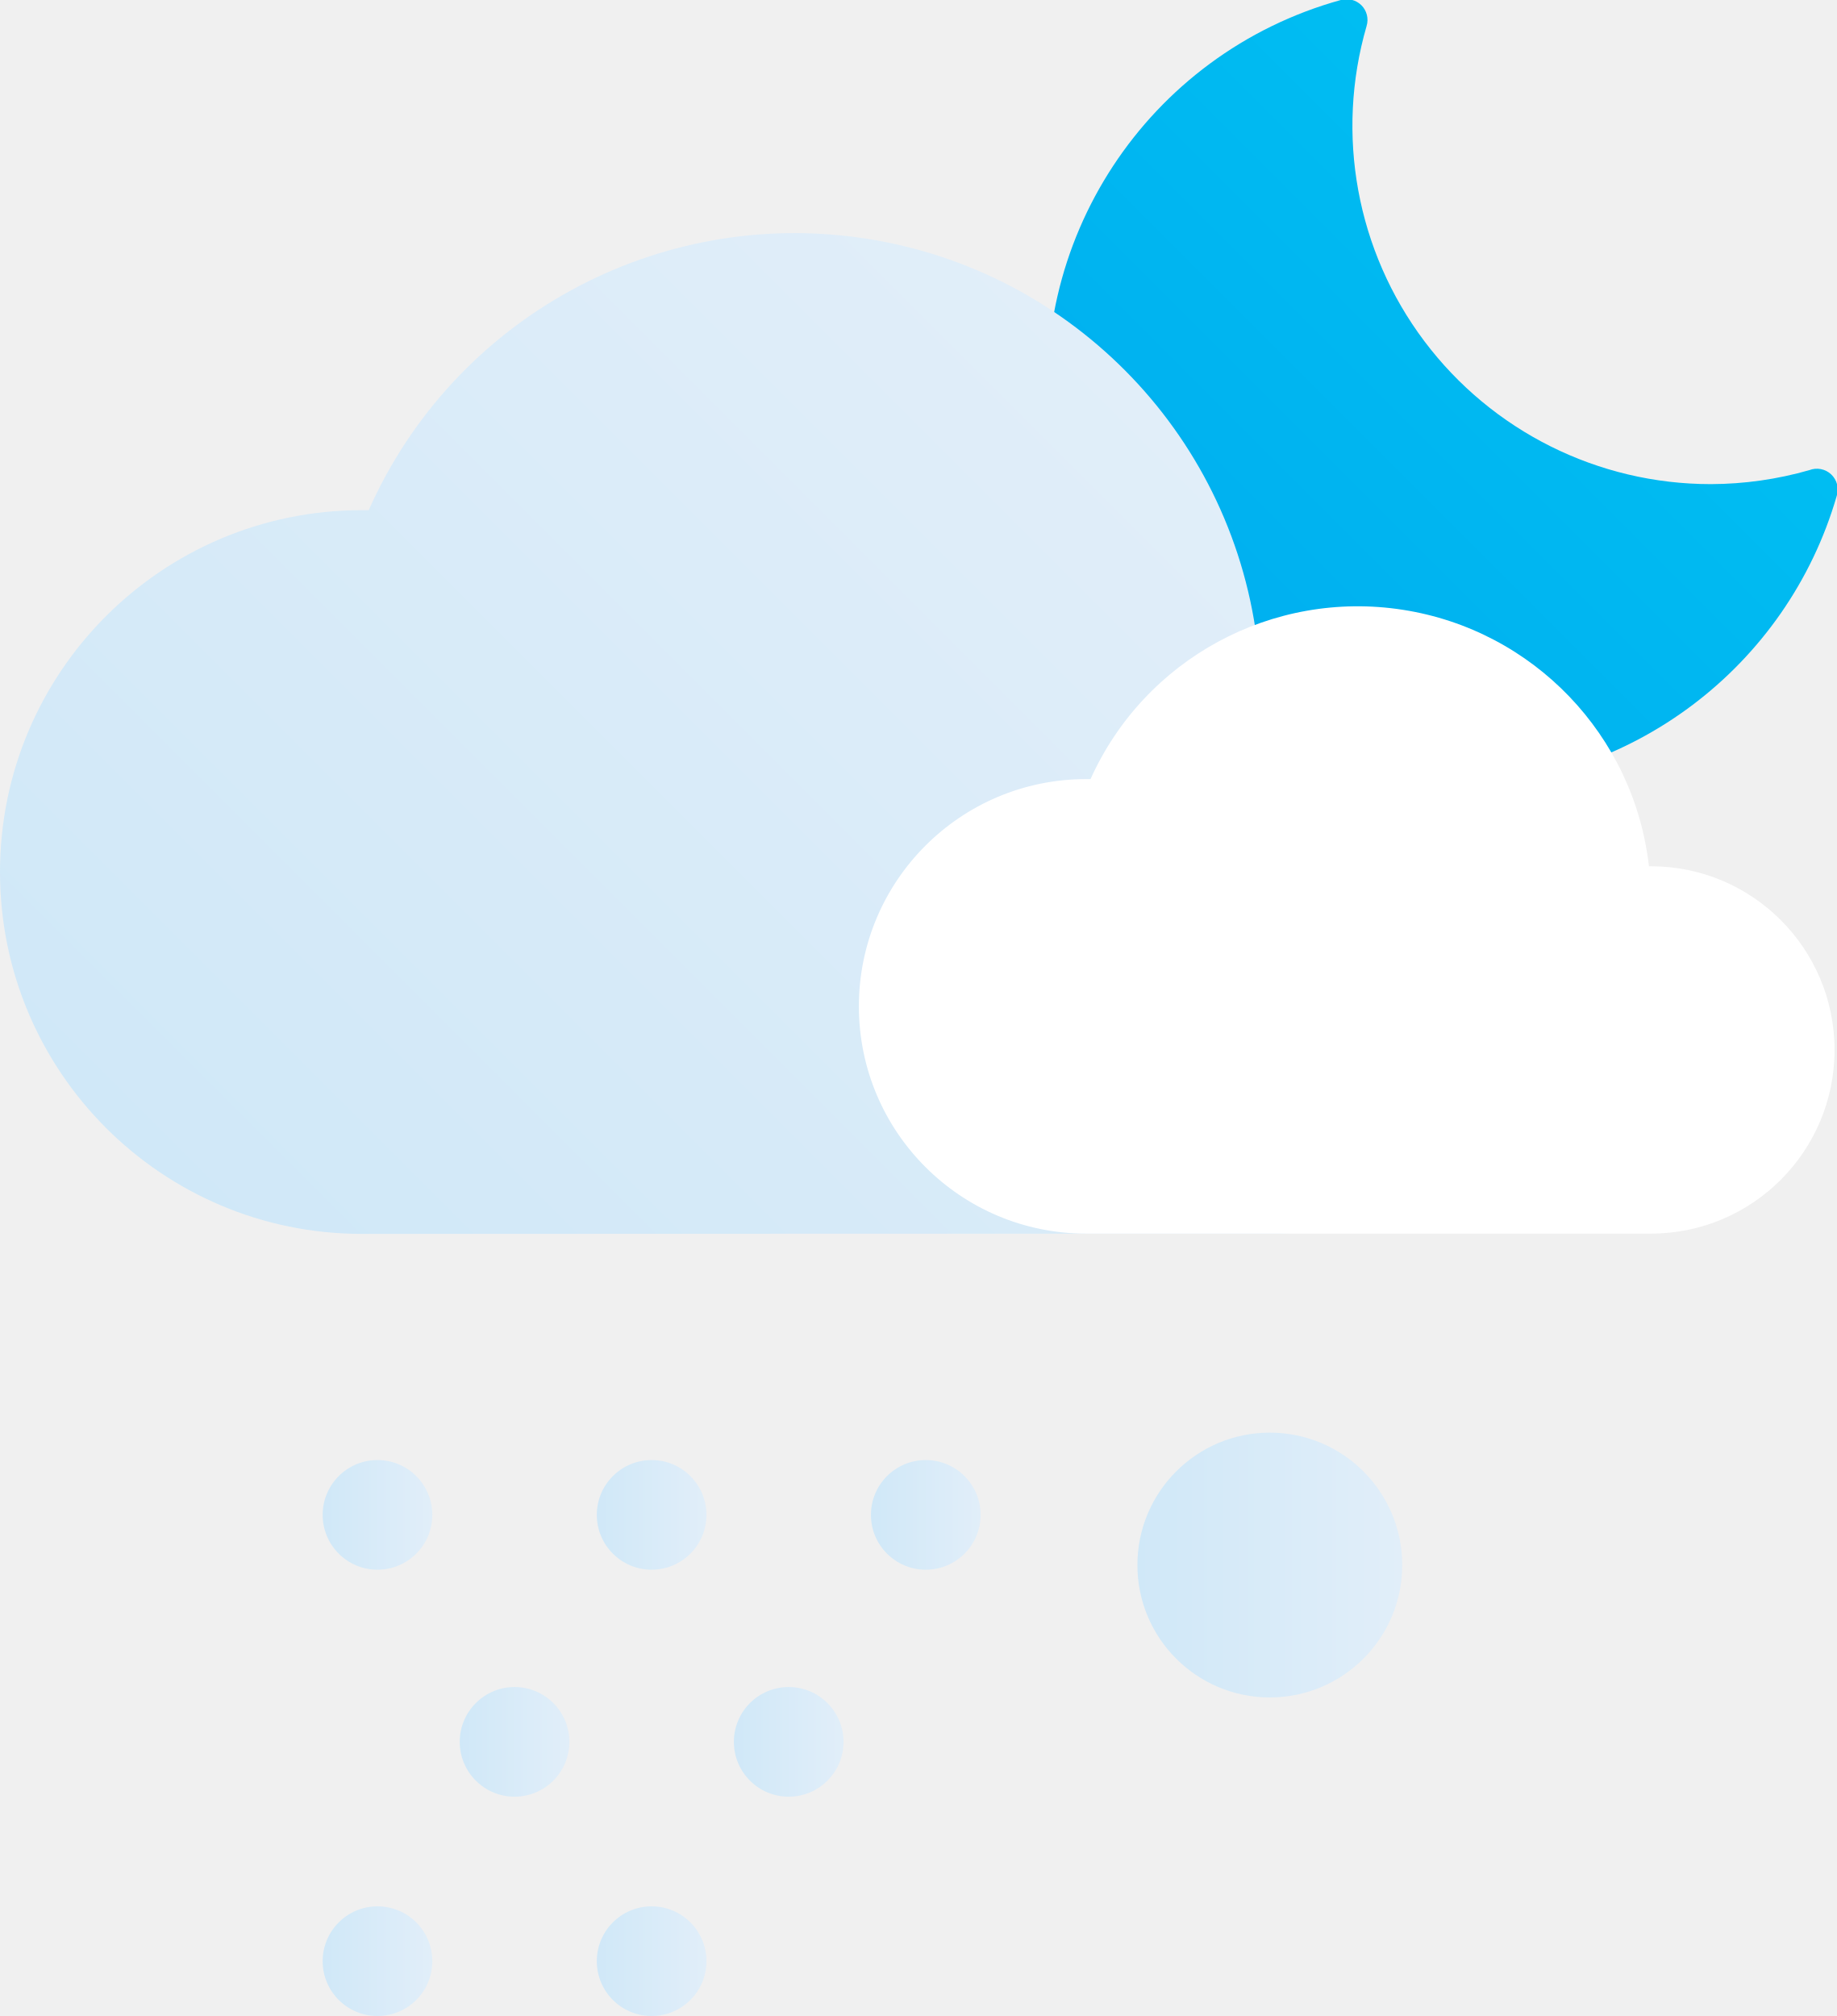
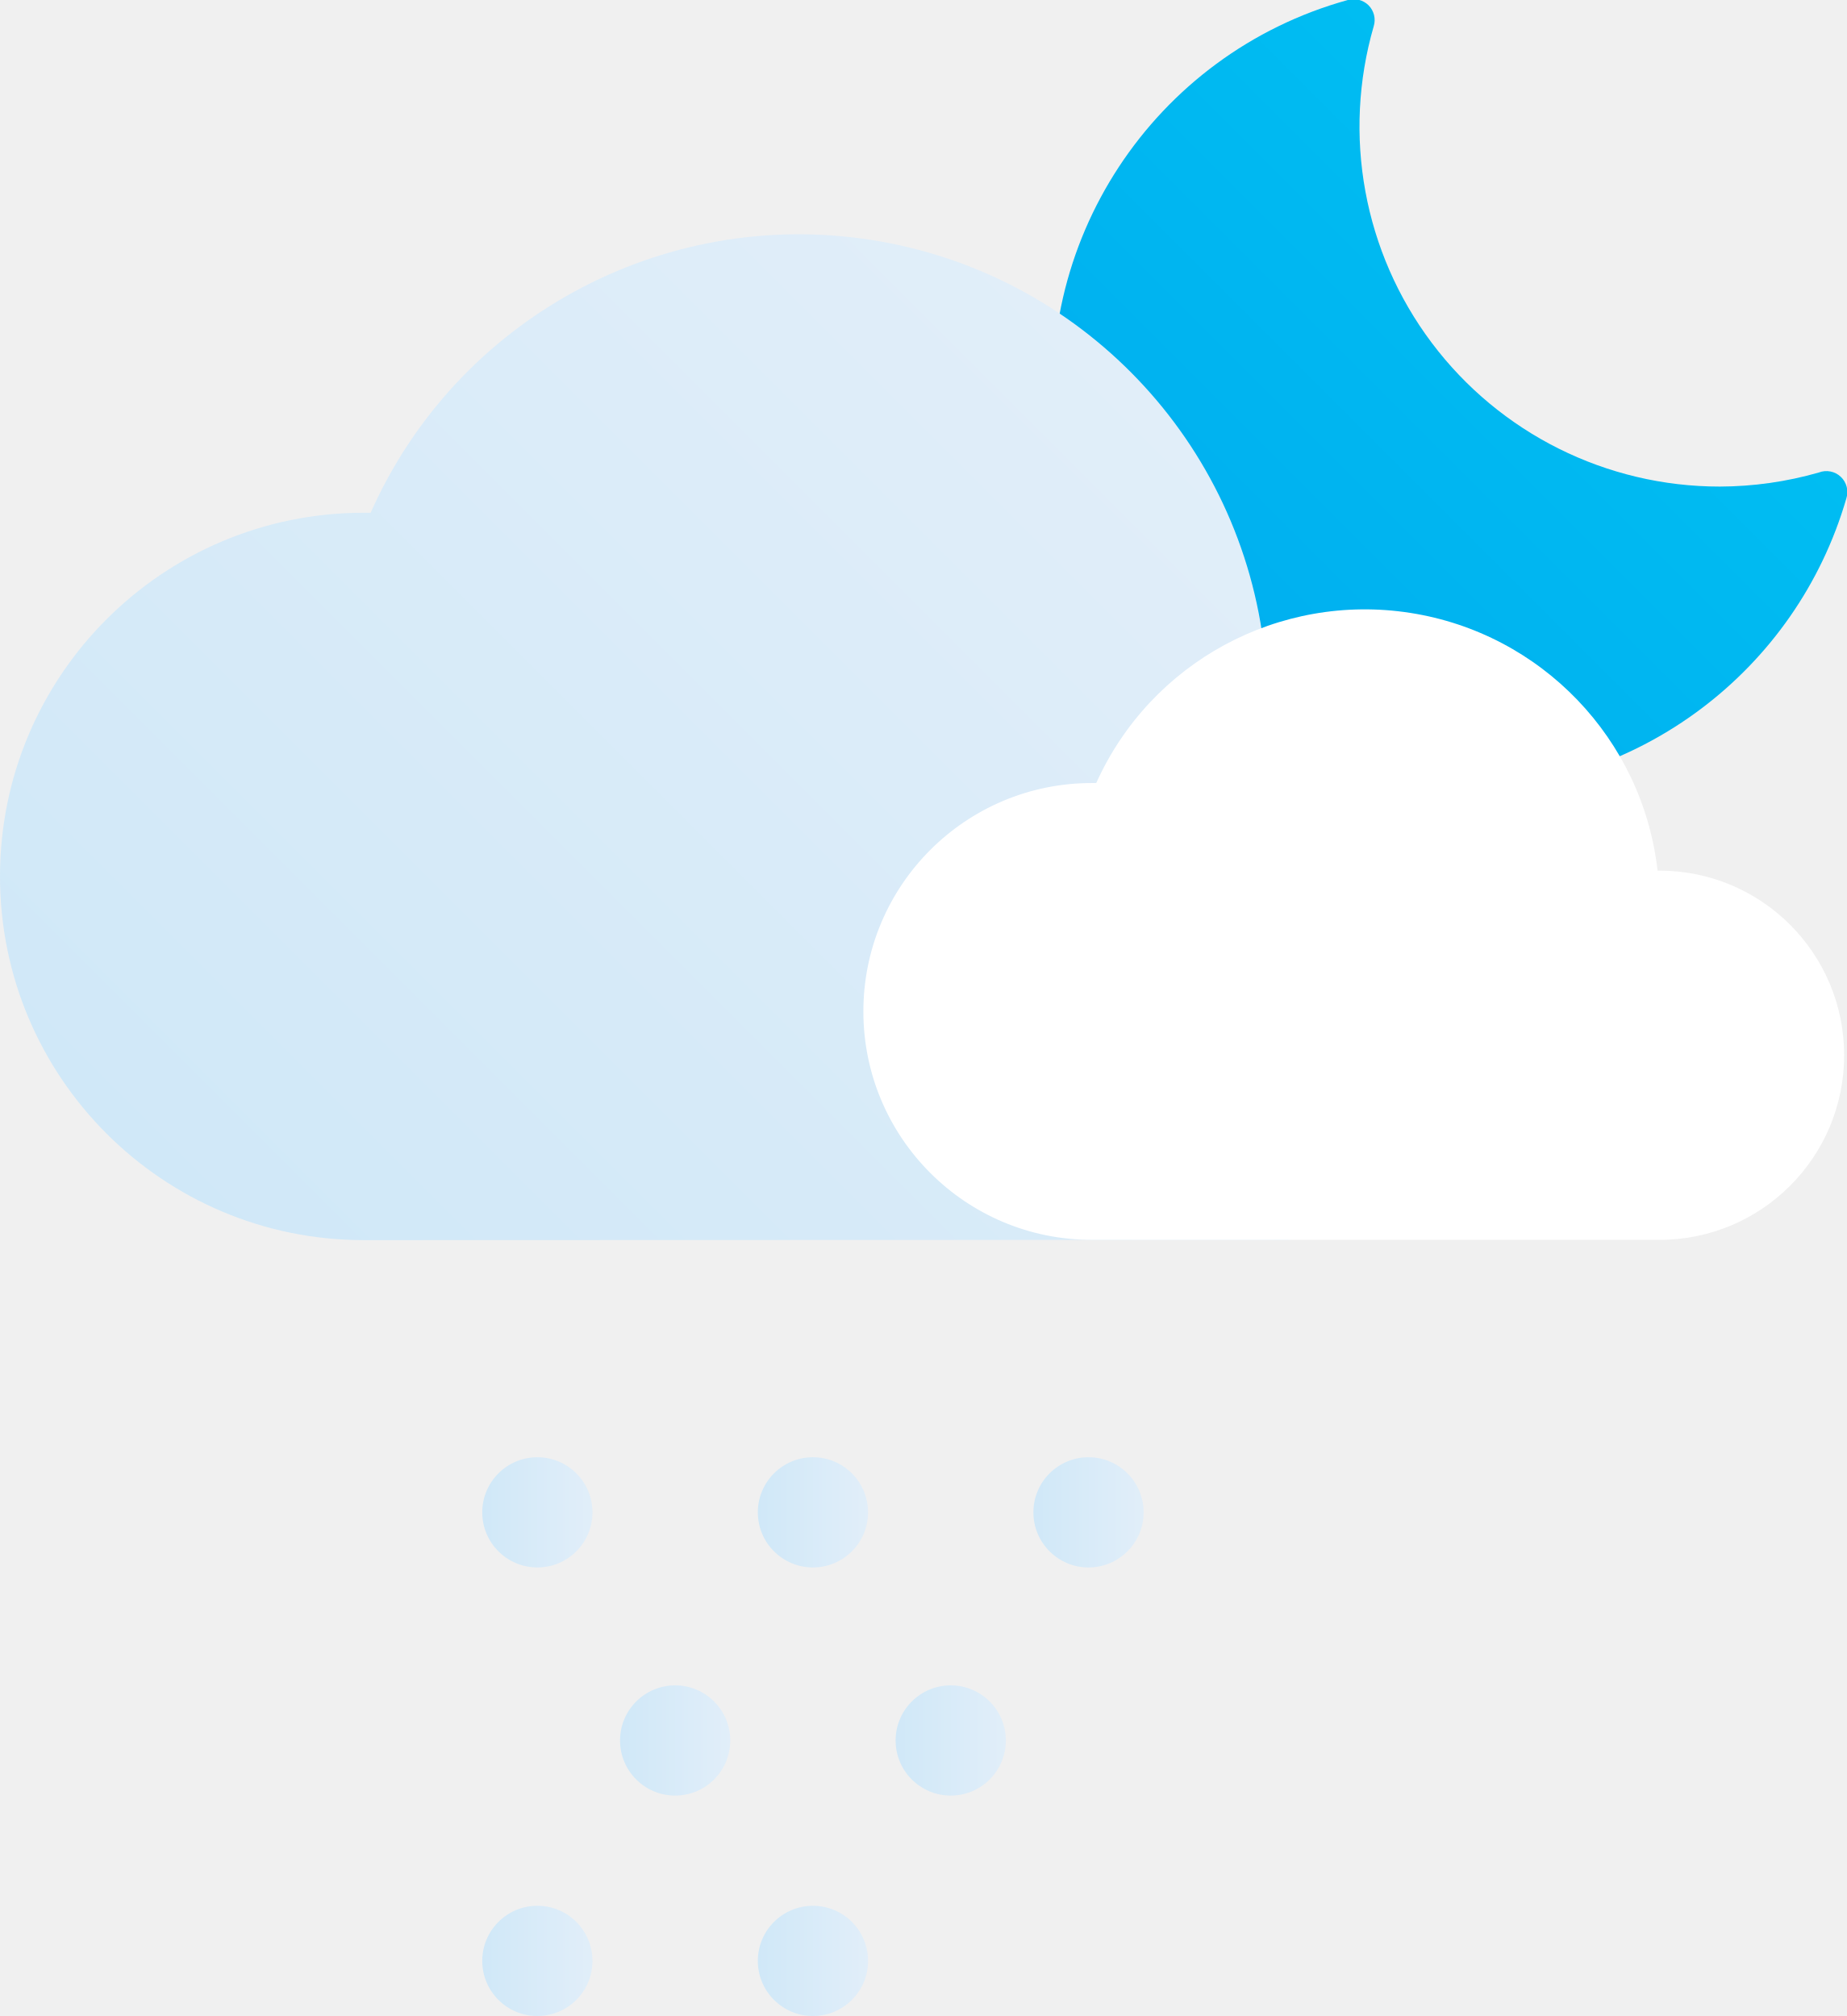
- <svg xmlns="http://www.w3.org/2000/svg" xmlns:xlink="http://www.w3.org/1999/xlink" viewBox="0 0 67 73.54">
+ <svg xmlns="http://www.w3.org/2000/svg" xmlns:xlink="http://www.w3.org/1999/xlink" viewBox="0 0 67 73.17">
  <defs>
-     <style>.cls-1{fill:url(#New_Gradient_Swatch_copy);}.cls-2{fill:url(#New_Gradient_Swatch_copy_2);}.cls-3{fill:#fff;}.cls-4{fill:url(#New_Gradient_Swatch_copy_2-2);}.cls-5{fill:url(#New_Gradient_Swatch_copy_2-3);}.cls-6{fill:url(#New_Gradient_Swatch_copy_2-4);}.cls-7{fill:url(#New_Gradient_Swatch_copy_2-5);}.cls-8{fill:url(#New_Gradient_Swatch_copy_2-6);}.cls-9{fill:url(#New_Gradient_Swatch_copy_2-7);}.cls-10{fill:url(#New_Gradient_Swatch_copy_2-8);}.cls-11{fill:url(#New_Gradient_Swatch_copy_2-9);}</style>
+     <style>.cls-1{fill:url(#New_Gradient_Swatch_copy);}.cls-2{fill:url(#New_Gradient_Swatch_copy_2);}.cls-3{fill:#fff;}.cls-4{fill:url(#New_Gradient_Swatch_copy_2-2);}.cls-5{fill:url(#New_Gradient_Swatch_copy_2-3);}.cls-6{fill:url(#New_Gradient_Swatch_copy_2-4);}.cls-7{fill:url(#New_Gradient_Swatch_copy_2-5);}.cls-8{fill:url(#New_Gradient_Swatch_copy_2-6);}.cls-9{fill:url(#New_Gradient_Swatch_copy_2-7);}.cls-10{fill:url(#New_Gradient_Swatch_copy_2-8);}</style>
    <linearGradient id="New_Gradient_Swatch_copy" x1="42.62" y1="24.38" x2="58.22" y2="8.78" gradientUnits="userSpaceOnUse">
      <stop offset="0" stop-color="#00aeef" />
      <stop offset="1" stop-color="#00bdf2" />
    </linearGradient>
    <linearGradient id="New_Gradient_Swatch_copy_2" x1="11.8" y1="49.05" x2="44.17" y2="16.68" gradientUnits="userSpaceOnUse">
      <stop offset="0" stop-color="#d0e8f8" />
      <stop offset="1" stop-color="#e1eef9" />
    </linearGradient>
-     <linearGradient id="New_Gradient_Swatch_copy_2-2" x1="11.77" y1="55.26" x2="15.77" y2="55.26" xlink:href="#New_Gradient_Swatch_copy_2" />
-     <linearGradient id="New_Gradient_Swatch_copy_2-3" x1="21.77" y1="55.26" x2="25.77" y2="55.26" xlink:href="#New_Gradient_Swatch_copy_2" />
-     <linearGradient id="New_Gradient_Swatch_copy_2-4" x1="31.77" y1="55.26" x2="35.77" y2="55.26" xlink:href="#New_Gradient_Swatch_copy_2" />
-     <linearGradient id="New_Gradient_Swatch_copy_2-5" x1="11.77" y1="71.54" x2="15.77" y2="71.54" xlink:href="#New_Gradient_Swatch_copy_2" />
-     <linearGradient id="New_Gradient_Swatch_copy_2-6" x1="21.77" y1="71.54" x2="25.77" y2="71.54" xlink:href="#New_Gradient_Swatch_copy_2" />
-     <linearGradient id="New_Gradient_Swatch_copy_2-7" x1="16.77" y1="63.54" x2="20.77" y2="63.54" xlink:href="#New_Gradient_Swatch_copy_2" />
-     <linearGradient id="New_Gradient_Swatch_copy_2-8" x1="26.77" y1="63.54" x2="30.77" y2="63.54" xlink:href="#New_Gradient_Swatch_copy_2" />
-     <linearGradient id="New_Gradient_Swatch_copy_2-9" x1="41.49" y1="57.09" x2="51.15" y2="57.09" xlink:href="#New_Gradient_Swatch_copy_2" />
+     <linearGradient id="New_Gradient_Swatch_copy_2-2" x1="17.5" y1="54.89" x2="21.5" y2="54.89" xlink:href="#New_Gradient_Swatch_copy_2" />
+     <linearGradient id="New_Gradient_Swatch_copy_2-3" x1="27.5" y1="54.89" x2="31.5" y2="54.89" xlink:href="#New_Gradient_Swatch_copy_2" />
+     <linearGradient id="New_Gradient_Swatch_copy_2-4" x1="37.5" y1="54.89" x2="41.5" y2="54.89" xlink:href="#New_Gradient_Swatch_copy_2" />
+     <linearGradient id="New_Gradient_Swatch_copy_2-5" x1="17.5" y1="71.17" x2="21.5" y2="71.17" xlink:href="#New_Gradient_Swatch_copy_2" />
+     <linearGradient id="New_Gradient_Swatch_copy_2-6" x1="27.5" y1="71.17" x2="31.5" y2="71.17" xlink:href="#New_Gradient_Swatch_copy_2" />
+     <linearGradient id="New_Gradient_Swatch_copy_2-7" x1="22.5" y1="63.17" x2="26.5" y2="63.17" xlink:href="#New_Gradient_Swatch_copy_2" />
+     <linearGradient id="New_Gradient_Swatch_copy_2-8" x1="32.5" y1="63.17" x2="36.5" y2="63.17" xlink:href="#New_Gradient_Swatch_copy_2" />
  </defs>
  <g id="Слой_2" data-name="Слой 2">
    <g id="Icons">
-       <g id="Blizzard_Night" data-name="Blizzard Night">
+       <g id="Hail_Night" data-name="Hail Night">
        <path class="cls-1" d="M52.94,28.67A14.6,14.6,0,0,1,48.91,0a.77.77,0,0,1,.75.19.76.76,0,0,1,.19.76A13.07,13.07,0,0,0,62.41,17.66,13.17,13.17,0,0,0,66,17.15a.76.76,0,0,1,1,.94A14.67,14.67,0,0,1,52.94,28.67Z" />
        <path class="cls-2" d="M46,45a10.67,10.67,0,1,0,0-21.33h-.11a17,17,0,0,0-32.44-5.06H13.2a13.2,13.2,0,0,0,0,26.4" />
        <path class="cls-3" d="M60.22,45a6.7,6.7,0,1,0,0-13.4h-.07a10.69,10.69,0,0,0-20.37-3.18h-.16a8.29,8.29,0,1,0,0,16.58" />
-         <circle class="cls-4" cx="13.77" cy="55.26" r="2" />
-         <circle class="cls-5" cx="23.77" cy="55.26" r="2" />
-         <circle class="cls-6" cx="33.77" cy="55.26" r="2" />
-         <circle class="cls-7" cx="13.77" cy="71.54" r="2" />
-         <circle class="cls-8" cx="23.77" cy="71.54" r="2" />
-         <circle class="cls-9" cx="18.77" cy="63.54" r="2" />
-         <circle class="cls-10" cx="28.77" cy="63.54" r="2" />
-         <circle class="cls-11" cx="46.32" cy="57.09" r="4.83" />
+         <circle class="cls-4" cx="19.5" cy="54.89" r="2" />
+         <circle class="cls-5" cx="29.5" cy="54.89" r="2" />
+         <circle class="cls-6" cx="39.5" cy="54.89" r="2" />
+         <circle class="cls-7" cx="19.5" cy="71.17" r="2" />
+         <circle class="cls-8" cx="29.5" cy="71.17" r="2" />
+         <circle class="cls-9" cx="24.5" cy="63.17" r="2" />
+         <circle class="cls-10" cx="34.5" cy="63.17" r="2" />
      </g>
    </g>
  </g>
</svg>
